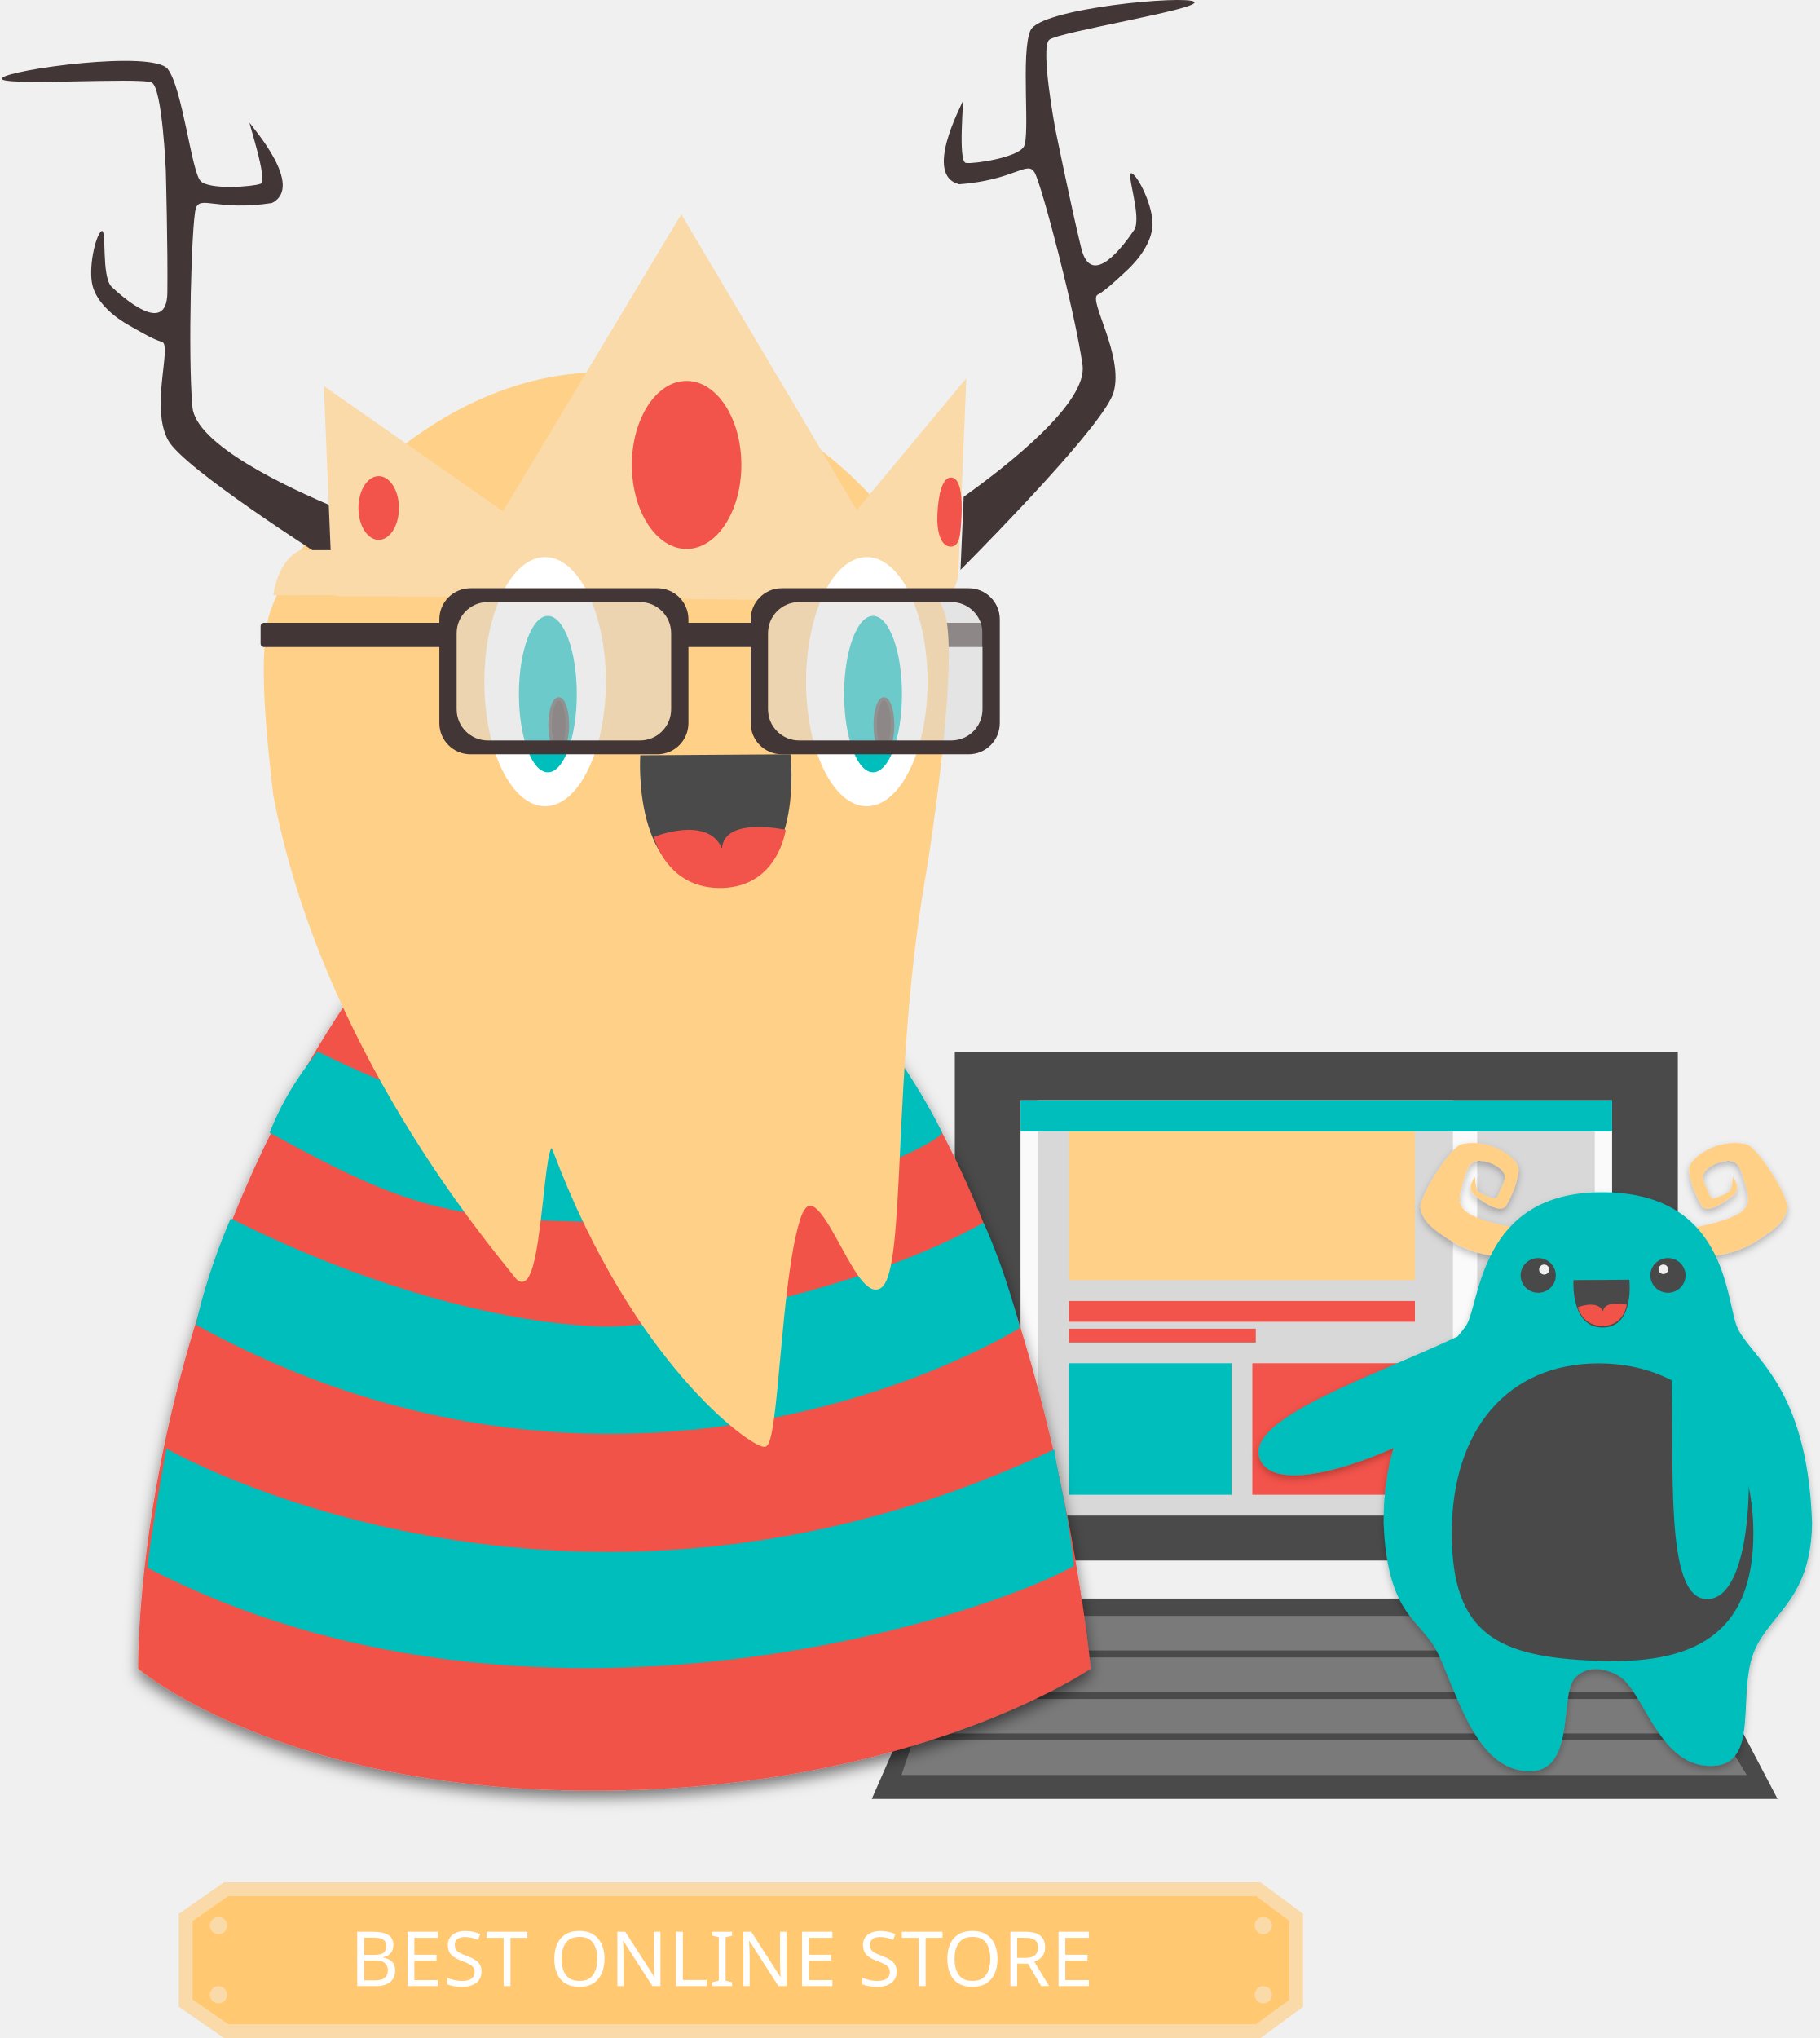
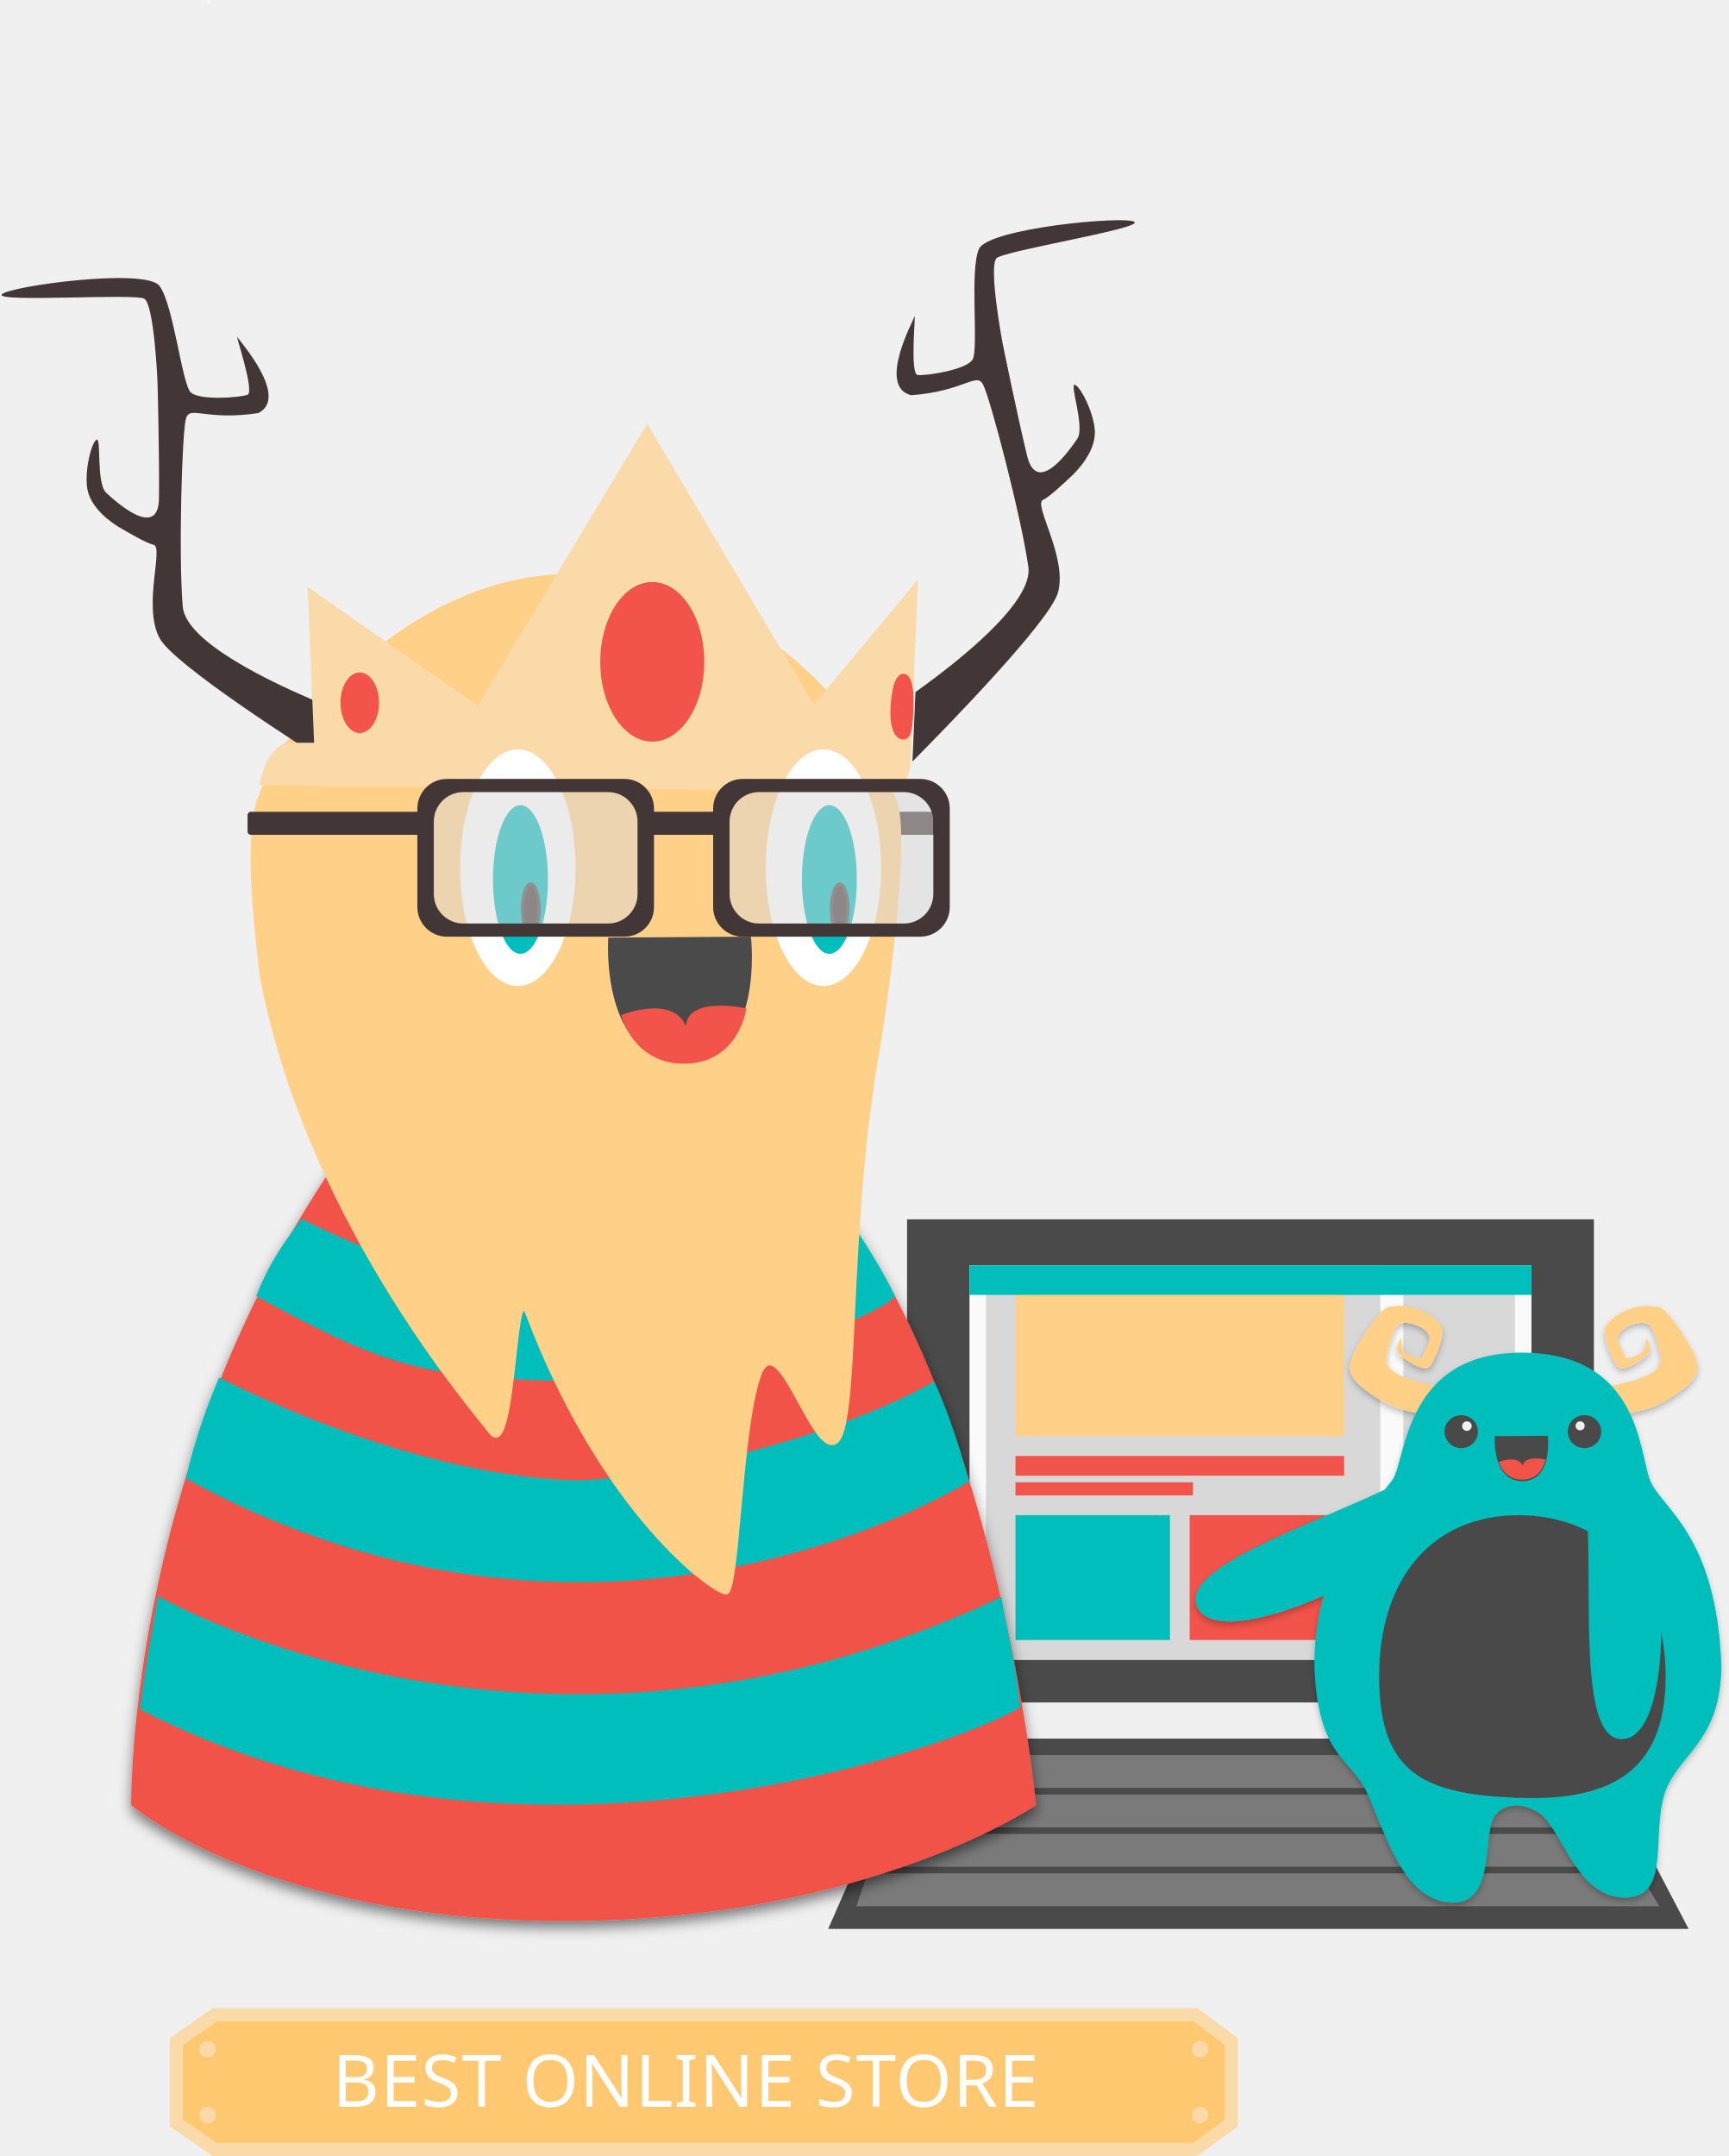
- <svg xmlns="http://www.w3.org/2000/svg" xmlns:xlink="http://www.w3.org/1999/xlink" width="526px" height="589px" viewBox="0 0 526 589" version="1.1">
+ <svg xmlns="http://www.w3.org/2000/svg" xmlns:xlink="http://www.w3.org/1999/xlink" width="526px" height="656px" viewBox="0 0 526 656" version="1.1">
  <defs>
    <filter x="-50%" y="-50%" width="200%" height="200%" filterUnits="objectBoundingBox" id="filter-1">
      <feOffset dx="0" dy="1" in="SourceAlpha" result="shadowOffsetOuter1" />
      <feGaussianBlur stdDeviation="1" in="shadowOffsetOuter1" result="shadowBlurOuter1" />
      <feColorMatrix values="0 0 0 0 0   0 0 0 0 0   0 0 0 0 0  0 0 0 0.25 0" type="matrix" in="shadowBlurOuter1" result="shadowMatrixOuter1" />
      <feMerge>
        <feMergeNode in="shadowMatrixOuter1" />
        <feMergeNode in="SourceGraphic" />
      </feMerge>
    </filter>
    <polygon id="path-2" points="0 35.974 0 9.13 13.075 0 312.728 0 325 9.13 325 35.974 312.728 45 13.075 45" />
    <mask id="mask-3" maskContentUnits="userSpaceOnUse" maskUnits="objectBoundingBox" x="0" y="0" width="325" height="45" fill="white">
      <use xlink:href="#path-2" />
    </mask>
    <filter x="-50%" y="-50%" width="200%" height="200%" filterUnits="objectBoundingBox" id="filter-4">
      <feOffset dx="0" dy="2" in="SourceAlpha" result="shadowOffsetOuter1" />
      <feGaussianBlur stdDeviation="2" in="shadowOffsetOuter1" result="shadowBlurOuter1" />
      <feColorMatrix values="0 0 0 0 0   0 0 0 0 0   0 0 0 0 0  0 0 0 0.5 0" type="matrix" in="shadowBlurOuter1" result="shadowMatrixOuter1" />
      <feMerge>
        <feMergeNode in="shadowMatrixOuter1" />
        <feMergeNode in="SourceGraphic" />
      </feMerge>
    </filter>
  </defs>
  <g id="Characters" stroke="none" stroke-width="1" fill="none" fill-rule="evenodd">
    <g id="Store">
-       <g id="t-Blog" transform="translate(252, 304)">
+       <g id="t-Blog" transform="translate(252, 371)">
        <g id="Group-9">
          <rect id="Rectangle-12" fill="#4A4A4A" x="24" y="0" width="209" height="147" />
          <rect id="Rectangle-12" fill="#FAFAFA" x="43" y="14" width="171" height="120" />
          <rect id="Rectangle-17" fill="#D8D8D8" x="175" y="78" width="34" height="49" />
          <rect id="Rectangle-17" fill="#D8D8D8" x="175" y="23" width="34" height="49" />
          <rect id="Rectangle-13" fill="#D8D8D8" x="48" y="14" width="120" height="120" />
          <rect id="Rectangle-16" fill="#F2534A" x="57" y="72" width="100" height="6" />
          <rect id="Rectangle-16" fill="#F2534A" x="57" y="80" width="54" height="4" />
          <rect id="Rectangle-14" fill="#FFD087" x="57" y="21" width="100" height="45" />
          <rect id="Rectangle-14" fill="#00BEBC" x="57" y="90" width="47" height="38" />
          <rect id="Rectangle-14" fill="#F2534A" x="110" y="90" width="47" height="38" />
          <rect id="Rectangle-15" fill="#00BEBC" x="43" y="14" width="171" height="9" />
          <polygon id="Rectangle-18" fill="#4A4A4A" points="25.35 158 231.494 158 261.825 215.908 0 215.908" />
          <polygon id="Rectangle-19" fill="#7A7A7A" points="28.077 163 229.923 163 235 173 24 173" />
          <polygon id="Rectangle-19" fill="#7A7A7A" points="22.263 175 235.432 175 240.147 185 18 185" />
          <polygon id="Rectangle-19" fill="#7A7A7A" points="17.211 187 240.878 187 246 197 13 197" />
          <polygon id="Rectangle-19" fill="#7A7A7A" points="11.961 199 246.861 199 252.928 209 8.573 209" />
        </g>
        <g id="Blue-Guy" filter="url(#filter-1)" transform="translate(108, 23)">
          <g id="Group" transform="translate(39.90263, 0)">
            <path d="M41.034,24.174 C41.034,24.174 27.939,25.889 24.175,23.173 C22.898,22.252 22.008,21.433 22.005,17.163 C22.002,13.102 21.908,10.089 23.703,9.019 C25.803,7.766 30.707,8.012 32.69,10.106 C33.965,11.452 33.118,13.187 32.69,17.163 C32.69,18.369 28.282,17.655 27.054,17.163 C25.826,16.672 24.918,13.188 24.866,13.346 C24.175,15.463 24.134,17.551 25.949,18.369 C27.764,19.187 35.035,22.142 35.891,18.718 C36.929,14.562 37.313,8.612 35.891,6.78 C34.468,4.948 26.616,1.231 18.645,5.291 C15.829,6.762 11.149,22.154 12.158,26.195 C13.711,29.538 16.399,31.064 23.703,33.148 C31.007,35.233 37.835,33.539 37.835,33.539 L41.034,24.174 Z" id="Path-44" fill="#FFD086" transform="translate(26.52606, 18.82645) rotate(16) translate(-26.52606, -18.82645) " />
            <path d="M115.421,24.174 C115.421,24.174 102.326,25.889 98.562,23.173 C97.285,22.252 96.396,21.433 96.393,17.163 C96.39,13.102 96.296,10.089 98.09,9.019 C100.191,7.766 105.095,8.012 107.077,10.106 C108.353,11.452 107.505,13.187 107.077,17.163 C107.077,18.369 102.669,17.655 101.441,17.163 C100.213,16.672 99.305,13.188 99.254,13.346 C98.563,15.463 98.521,17.551 100.337,18.369 C102.152,19.187 109.422,22.142 110.278,18.718 C111.317,14.562 111.7,8.612 110.278,6.78 C108.856,4.948 101.004,1.231 93.033,5.291 C90.217,6.762 85.537,22.154 86.545,26.195 C88.098,29.538 90.787,31.064 98.09,33.148 C105.394,35.233 112.222,33.539 112.222,33.539 L115.421,24.174 Z" id="Path-44" fill="#FFD086" transform="translate(100.9134, 18.82645) scale(-1, 1) rotate(16) translate(-100.9134, -18.82645) " />
            <path d="M23.853,56.177 C28.056,49.929 27.407,17.569 63.122,17.569 C98.837,17.569 98.831,47.436 102.1,56.177 C105.369,64.917 122.496,72.363 123.9,113.086 C123.638,134.72 112.543,138.891 107.589,149.305 C101.721,161.638 109.376,182.984 95.064,183.355 C80.752,183.727 76.405,165.533 69.697,158.649 C67.408,156.3 59.826,152.881 55.273,158.053 C50.721,163.225 55.884,185.751 41.429,184.882 C26.973,184.013 21.739,163.811 16.025,151.363 C11.095,140.623 1.107,140.821 0.06,113.086 C-0.336,80.02 19.651,62.425 23.853,56.177 Z" id="Path-22" fill="#00BEBC" />
            <g id="Group-2" transform="translate(39.50443, 36.26109)">
              <ellipse id="Oval-19" fill="#4A4A4A" cx="42.738" cy="5.344" rx="5.085" ry="5.016" />
              <ellipse id="Oval-22" fill="#F0F0F0" cx="41.409" cy="3.578" rx="1.388" ry="1.369" />
              <ellipse id="Oval-19" fill="#4A4A4A" cx="5.234" cy="5.344" rx="5.085" ry="5.016" />
              <ellipse id="Oval-22" fill="#F0F0F0" cx="6.95" cy="3.652" rx="1.463" ry="1.443" />
              <path d="M15.433,6.703 L31.574,6.598 C31.574,6.598 33.212,20.397 23.837,20.401 C14.463,20.404 15.433,6.703 15.433,6.703 Z" id="Path-5" fill="#4A4A4A" />
              <path d="M16.676,14.548 C16.676,14.548 22.469,12.22 23.998,15.769 C24.239,12.354 30.845,13.798 30.845,13.798 C30.845,13.798 30.045,19.786 24.045,19.959 C18.045,20.132 16.676,14.548 16.676,14.548 Z" id="Path-11" fill="#F2534A" />
            </g>
          </g>
          <path d="M101.315,152.996 C129.163,154.154 146.833,145.813 146.833,116.077 C146.833,86.341 128.472,67.028 102.109,67.028 C75.746,67.028 59.655,86.326 59.655,116.062 C59.655,145.798 73.467,151.837 101.315,152.996 Z" id="Oval-27" fill="#4A4A4A" />
          <path d="M135.17,135.155 C147.766,135.155 144.482,96.002 145.524,69.038 C139.911,41.083 140.473,76.204 135.17,76.394 C130.052,76.577 130.719,77.919 124.746,81.518 C121.32,99.32 122.575,135.155 135.17,135.155 Z" id="Oval-28" fill="#00BEBC" transform="translate(134.315, 96.69625) scale(-1, 1) translate(-134.315, -96.69625) " />
          <path d="M40.807,118.993 C53.402,118.993 50.118,79.84 51.16,52.877 C45.547,24.921 46.11,60.042 40.807,60.232 C35.688,60.415 36.356,61.757 30.382,65.356 C26.956,83.158 28.212,118.993 40.807,118.993 Z" id="Oval-28" fill="#00BEBC" transform="translate(39.95123, 80.53476) scale(-1, 1) rotate(-67) translate(-39.95123, -80.53476) " />
        </g>
      </g>
-       <g id="Plaque" transform="translate(51.66667, 544)">
+       <g id="Plaque" transform="translate(51.66667, 611)">
        <g id="Group" stroke-width="1" fill-rule="evenodd">
          <use id="Rectangle-28" stroke="#FADAA8" mask="url(#mask-3)" stroke-width="8" fill="#FFC871" xlink:href="#path-2" />
          <circle id="Oval-17" fill="#FADAA8" cx="313.5" cy="12.5" r="2.5" />
          <circle id="Oval-17" fill="#FADAA8" cx="313.5" cy="32.5" r="2.5" />
          <circle id="Oval-17" fill="#FADAA8" cx="11.5" cy="12.5" r="2.5" />
          <circle id="Oval-17" fill="#FADAA8" cx="11.5" cy="32.5" r="2.5" />
        </g>
        <text id="BREAK-THROUGH-ARTIST" font-family="RobotoSlab-Regular, Roboto Slab" font-size="22" font-weight="normal" letter-spacing="0.241" fill="#FFFFFF">
          <tspan x="49.458" y="30">BEST ONLINE STORE</tspan>
        </text>
      </g>
-       <g id="Blog">
+       <g id="Blog" transform="translate(0, 67)">
        <rect id="Rectangle-23" fill="#423636" x="261" y="180" width="25" height="7" />
        <g id="Striped-Shirt" filter="url(#filter-4)" transform="translate(39.80004, 275.1634)">
          <path d="M69.884,0.989 C-1.509,96.784 0.117,207.078 0.117,207.078 C0.117,207.078 41.873,242.767 133.22,242.349 C224.568,241.93 275.471,207.078 275.471,207.078 C275.471,207.078 264.729,91.42 215.883,25.249" id="Path-5" fill="#F2534A" />
          <path d="M26.873,76.975 C74.607,100.865 113.488,107.707 134.244,108.186 C155,108.666 210.938,97.1 244.475,78.212 C250.791,91.878 255.041,108.595 255.041,108.595 C255.041,108.595 144.701,178.145 16.81,107.689 C19.508,95.152 24.167,83.276 26.873,76.975 Z" id="Path-45" fill="#00BEBC" />
          <path d="M51.974,28.706 C99.708,52.596 120.055,47.663 138.416,49.056 C156.778,50.448 219.354,30.065 219.354,30.065 C219.354,30.065 226.959,40.708 232.421,51.955 C234.444,54.407 183.043,78.874 136.882,78.106 C90.722,77.338 78.537,74.435 38.138,52.179 C42.712,40.655 47.943,34.174 51.974,28.706 Z" id="Path-45" fill="#00BEBC" />
          <path d="M8.268,143.469 C8.268,143.469 3.03,172.37 2.91,177.969 C114.967,236.006 246.658,191.259 270.661,177.367 C268.548,159.043 266.545,154.311 264.935,143.724 C124.074,210.522 8.268,143.469 8.268,143.469 Z" id="Path-46" fill="#00BEBC" />
        </g>
        <path d="M80.78,171.52 C80.152,172.923 79.554,174.343 78.987,175.779 C74.328,187.584 78.127,217.277 79.478,229.65 C93.224,302.565 141.761,359.353 149.25,368.884 C156.738,378.414 156.323,321.878 160.35,332.579 C183.362,393.731 217.396,417.889 220.996,417.661 C224.596,417.433 225.105,370.533 230.745,352.498 C236.384,334.462 247.029,376.318 254.271,371.886 C261.512,367.455 257.3,309.456 266.899,254.143 C269.104,241.434 276.814,188.386 272.427,176.884 C271.902,175.508 271.349,174.146 270.768,172.799 C270.768,172.799 250.565,120.734 188.701,109.445 C126.838,98.156 85.612,161.832 85.612,161.832" id="Beard" stroke="#FFD087" fill="#FFD087" />
        <path d="M278.562,143.58 C291.852,134.087 314.421,116.242 312.917,105.501 C310.793,90.338 301.195,53.693 299.102,49.933 C297.01,46.173 293.414,52.047 277.25,53.256 C266.899,50.666 277.874,30.596 278.293,29.282 C278.713,27.968 276.798,46.778 279.216,47.097 C281.629,47.416 293.922,45.564 295.909,42.456 C297.895,39.348 294.968,15.139 297.887,8.753 C300.806,2.367 342.772,-1.46 345.207,0.527 C347.643,2.513 305.901,9.24 303.278,11.516 C300.656,13.793 305.034,37.221 305.034,37.221 C305.034,37.221 309.532,59.391 312.544,71.712 C315.556,84.034 325.371,70.102 327.814,66.495 C330.258,62.887 325.155,49.08 327.175,50.113 C329.195,51.147 333.294,59.745 333.154,64.894 C333.015,70.042 328.974,75.307 325.192,78.662 C324.108,79.623 319.445,84.146 317.33,85.139 C314.366,86.531 324.99,102.827 321.885,113.403 C319.293,122.229 287.949,154.32 277.649,164.697" id="Right-Antler" fill="#423636" />
        <path d="M23.657,155.414 C36.947,145.921 59.516,128.077 58.012,117.335 C55.888,102.172 46.29,65.527 44.197,61.767 C42.105,58.007 38.509,63.882 22.345,65.09 C11.994,62.5 22.969,42.431 23.389,41.117 C23.808,39.803 21.893,58.612 24.312,58.931 C26.724,59.25 39.017,57.398 41.004,54.29 C42.99,51.182 40.063,26.974 42.982,20.587 C45.901,14.201 87.867,10.375 90.303,12.361 C92.738,14.347 50.996,21.074 48.373,23.351 C45.751,25.627 50.129,49.056 50.129,49.056 C50.129,49.056 54.627,71.225 57.639,83.547 C60.651,95.868 70.466,81.936 72.909,78.329 C75.353,74.722 70.25,60.914 72.27,61.948 C74.29,62.981 78.389,71.579 78.249,76.728 C78.11,81.876 74.069,87.141 70.287,90.496 C69.203,91.457 64.54,95.981 62.425,96.974 C59.461,98.365 70.085,114.661 66.98,125.237 C64.388,134.063 33.044,166.155 22.744,176.531" id="Right-Antler" fill="#423636" transform="translate(54.15989, 94.18255) scale(-1, 1) rotate(13) translate(-54.15989, -94.18255) " />
        <path d="M86.805,159 L100,159 L100,172 C100,172 87.073,172.055 79,172 C80.595,161.206 86.805,159 86.805,159 Z" id="Rectangle-5" fill="#FADAA8" />
        <g id="Crown" transform="translate(93, 61)">
          <path d="M38.224,111.429 C23.026,111.4 11.02,111.412 5.212,111.321 C-0.766,110.883 -0.681,106.513 2.234,104.805 C2.294,104.676 2.498,104.554 2.841,104.44 L0.613,50.575 L52.395,86.746 L103.928,0.923 L154.639,86.385 L186.323,48.323 L184.082,103.519 C184.089,108.883 181.098,111.89 178.852,112.287 C175.784,112.829 186.941,112.862 170.531,112.8 M140.288,112.452 C124.729,112.263 110.863,112.111 100.933,111.938 C89.167,111.732 77.247,111.61 65.94,111.537" fill="#FADAA8" />
          <path d="M182.214,96.958 C185.002,96.958 185,93.194 185,88.107 C185,83.02 184.278,77 181.49,77 C178.702,77 178,82.569 178,87.656 C178,92.743 179.426,96.958 182.214,96.958 Z" id="Oval-9" fill="#F2534A" transform="translate(181.5, 86.9788) rotate(3) translate(-181.5, -86.9788) " />
          <ellipse id="Oval-9" fill="#F2534A" cx="105.474" cy="73.368" rx="15.821" ry="24.282" />
          <ellipse id="Oval-9" fill="#F2534A" cx="16.464" cy="85.817" rx="5.855" ry="9.211" />
        </g>
        <ellipse id="Oval-3" fill="#FFFFFF" cx="157.566" cy="197.005" rx="17.566" ry="36.005" />
        <ellipse id="Oval-5" fill="#00BEBC" cx="158.365" cy="200.608" rx="8.365" ry="22.608" />
        <path d="M250.566,233.01 C260.268,233.01 268.133,216.89 268.133,197.005 C268.133,189.128 266.899,181.842 264.805,175.915 C261.614,166.879 256.425,161 250.566,161 C244.715,161 239.532,166.864 236.339,175.881 C234.239,181.814 233,189.113 233,197.005 C233,216.89 240.865,233.01 250.566,233.01 Z" id="Oval-3" fill="#FFFFFF" />
        <ellipse id="Oval-5" fill="#00BEBC" cx="252.365" cy="200.608" rx="8.365" ry="22.608" />
        <ellipse id="Oval-6" stroke="#4A4A4A" fill="#423636" cx="255.509" cy="209.536" rx="2.509" ry="7.536" />
        <ellipse id="Oval-6" stroke="#4A4A4A" fill="#423636" cx="161.509" cy="209.536" rx="2.509" ry="7.536" />
        <path d="M185.077,218.286 L228.499,218 C228.499,218 232.904,255.636 207.685,255.645 C182.467,255.654 185.077,218.286 185.077,218.286 Z" id="Path-5" fill="#4A4A4A" />
        <path d="M189,241.873 C189,241.873 204.583,235.524 208.697,245.201 C209.345,235.887 227.117,239.828 227.117,239.828 C227.117,239.828 224.963,256.157 208.824,256.629 C192.684,257.101 189,241.873 189,241.873 Z" id="Path-11" fill="#F2534A" />
        <rect id="Rectangle-23" fill="#423636" x="75.328" y="180" width="52.67" height="7" rx="1" />
        <rect id="Rectangle-22" fill="#423636" x="197" y="180" width="21" height="7" />
        <rect id="Rectangle-21" fill-opacity="0.5" fill="#D8D8D8" x="222" y="171" width="62" height="45" />
        <rect id="Rectangle-21" fill-opacity="0.5" fill="#D8D8D8" x="132" y="171" width="62" height="45" />
        <path d="M127,179 C127,174.03 131.025,170 136.01,170 L189.99,170 C194.966,170 199,174.03 199,179 L199,209 C199,213.97 194.975,218 189.99,218 L136.01,218 C131.034,218 127,213.97 127,209 L127,179 Z M132,183.002 C132,178.03 136.02,174 140.999,174 L185.001,174 C189.971,174 194,178.037 194,183.002 L194,204.998 C194,209.97 189.98,214 185.001,214 L140.999,214 C136.029,214 132,209.963 132,204.998 L132,183.002 Z" id="Combined-Shape" fill="#423636" />
        <path d="M217,179 C217,174.03 221.025,170 226.01,170 L279.99,170 C284.966,170 289,174.03 289,179 L289,209 C289,213.97 284.975,218 279.99,218 L226.01,218 C221.034,218 217,213.97 217,209 L217,179 Z M222,183.002 C222,178.03 226.02,174 230.999,174 L275.001,174 C279.971,174 284,178.037 284,183.002 L284,204.998 C284,209.97 279.98,214 275.001,214 L230.999,214 C226.029,214 222,209.963 222,204.998 L222,183.002 Z" id="Combined-Shape" fill="#423636" />
      </g>
+       <rect id="Rectangle-36" fill="#FAFAFA" x="63" y="0" width="1" height="1" />
    </g>
  </g>
</svg>
